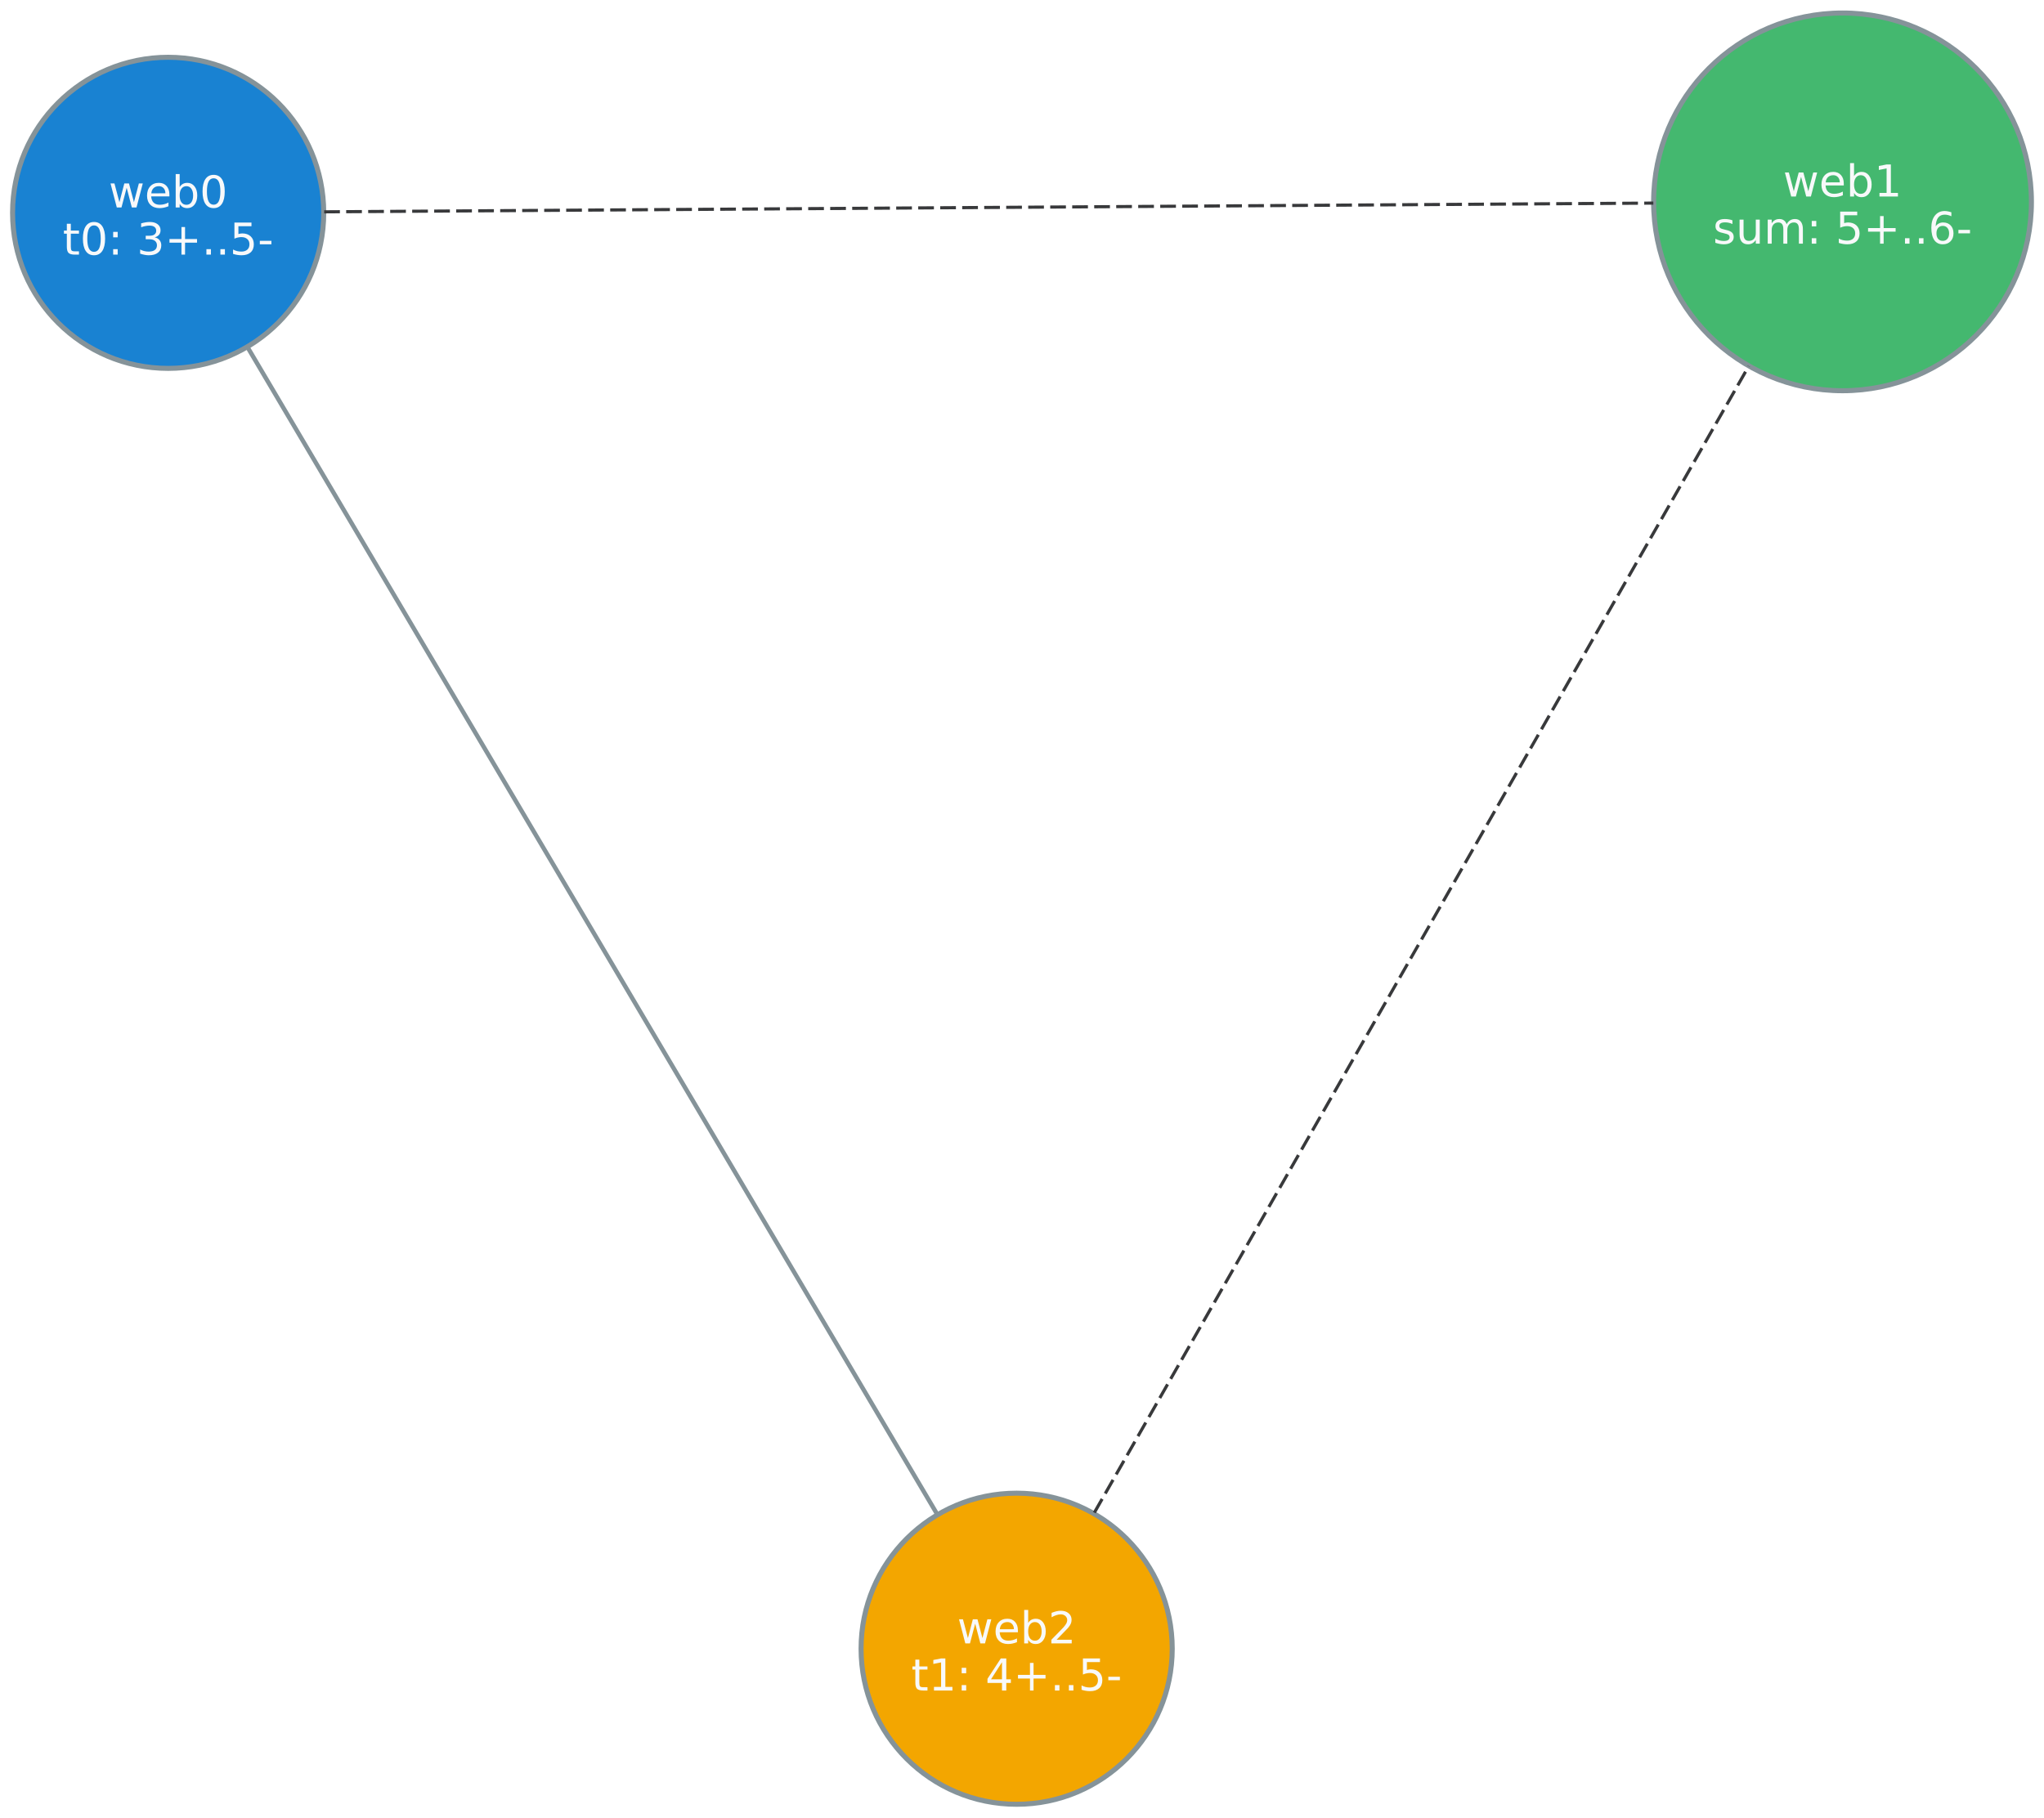
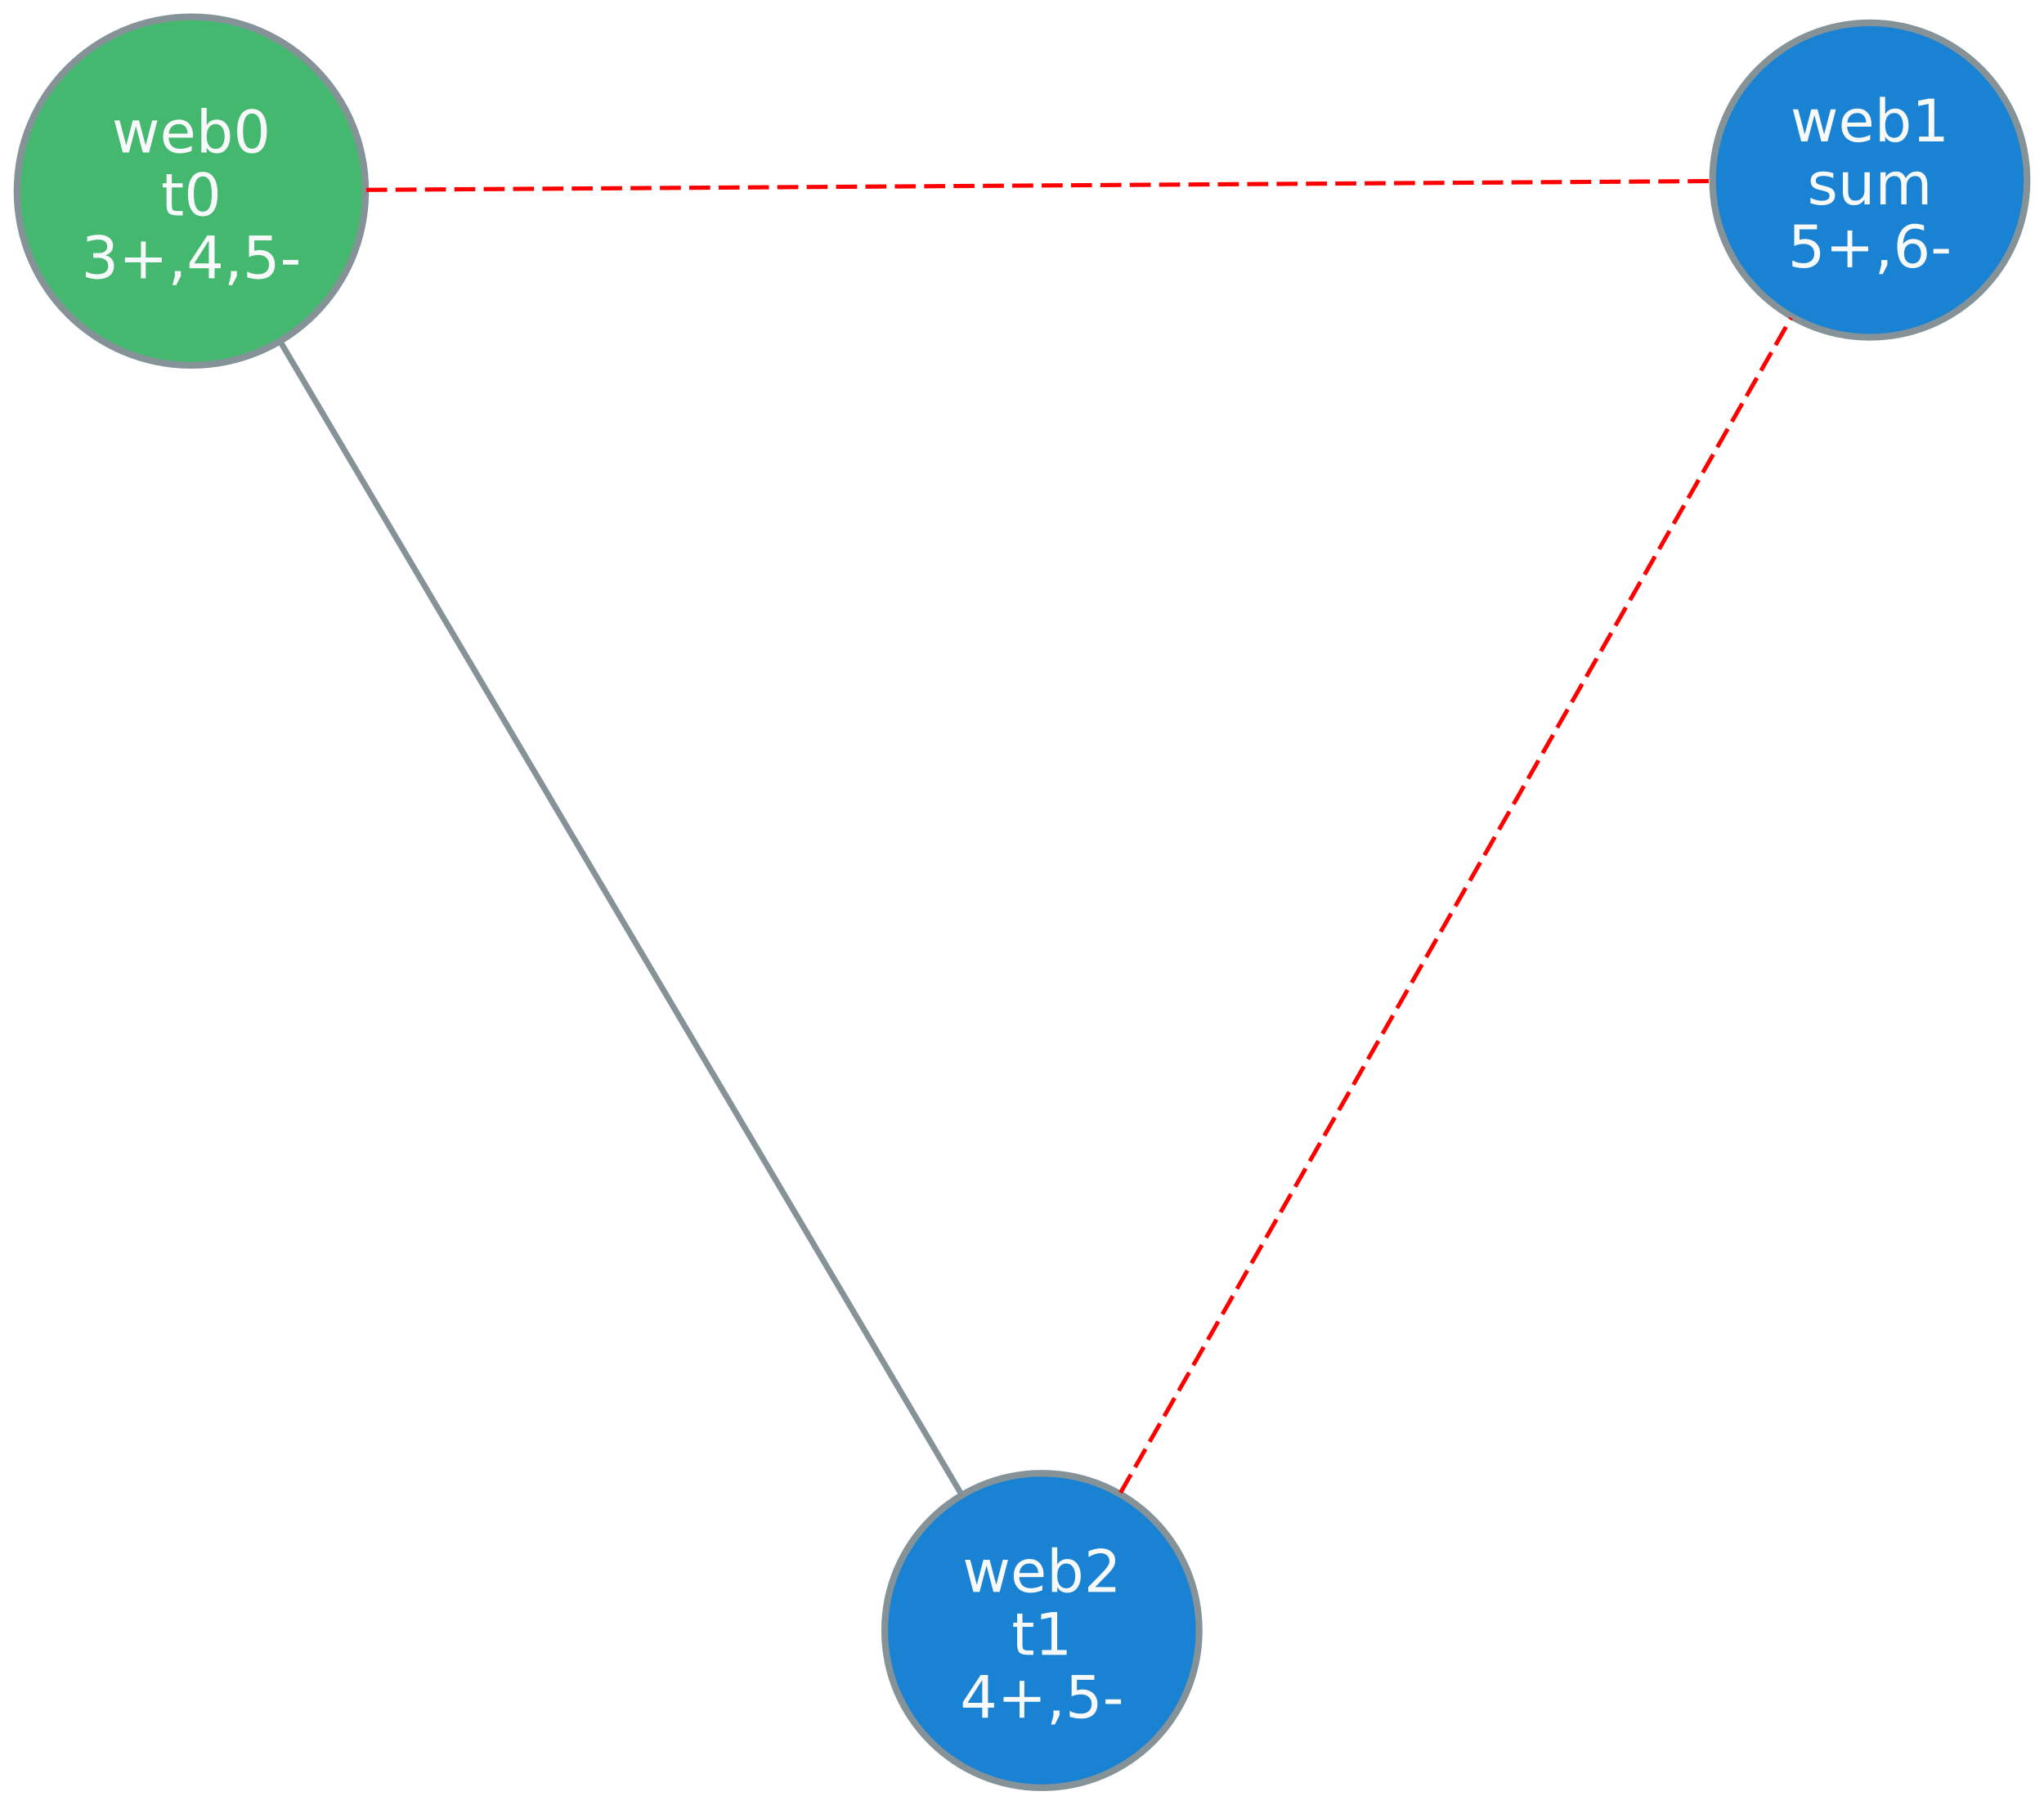
- <svg xmlns="http://www.w3.org/2000/svg" width="650pt" height="578pt" viewBox="0.00 0.00 650.32 578.03">
-   <g id="graph0" class="graph" transform="scale(1 1) rotate(0) translate(4 574.03)">
+ <svg xmlns="http://www.w3.org/2000/svg" width="487pt" height="430pt" viewBox="0.00 0.00 487.09 430.18">
+   <g id="graph0" class="graph" transform="scale(1 1) rotate(0) translate(4 426.18)">
    <g id="node1" class="node">
-       <ellipse fill="#1982d2" stroke="#859399" stroke-width="1.6" cx="49.5" cy="-506.43" rx="49.5" ry="49.5" />
-       <text text-anchor="middle" x="49.5" y="-508.13" font-family="DejaVu Sans" font-size="14.00" fill="#f8f9fa">web0</text>
-       <text text-anchor="middle" x="49.5" y="-493.13" font-family="DejaVu Sans" font-size="14.00" fill="#f8f9fa">t0: 3+..5-</text>
+       <ellipse fill="#44b86f" stroke="#859399" stroke-width="1.6" cx="41.54" cy="-380.63" rx="41.54" ry="41.54" />
+       <text text-anchor="middle" x="41.54" y="-389.83" font-family="DejaVu Sans" font-size="14.00" fill="#f8f9fa">web0</text>
+       <text text-anchor="middle" x="41.54" y="-374.83" font-family="DejaVu Sans" font-size="14.00" fill="#f8f9fa">t0</text>
+       <text text-anchor="middle" x="41.54" y="-359.83" font-family="DejaVu Sans" font-size="14.00" fill="#f8f9fa">3+,4,5-</text>
    </g>
    <g id="node2" class="node">
-       <ellipse fill="#44b86f" stroke="#859399" stroke-width="1.6" cx="582.22" cy="-509.92" rx="60.1" ry="60.1" />
-       <text text-anchor="middle" x="582.22" y="-511.62" font-family="DejaVu Sans" font-size="14.00" fill="#f8f9fa">web1</text>
-       <text text-anchor="middle" x="582.22" y="-496.62" font-family="DejaVu Sans" font-size="14.00" fill="#f8f9fa">sum: 5+..6-</text>
+       <ellipse fill="#1982d2" stroke="#859399" stroke-width="1.6" cx="441.62" cy="-383.26" rx="37.48" ry="37.48" />
+       <text text-anchor="middle" x="441.62" y="-392.46" font-family="DejaVu Sans" font-size="14.00" fill="#f8f9fa">web1</text>
+       <text text-anchor="middle" x="441.62" y="-377.46" font-family="DejaVu Sans" font-size="14.00" fill="#f8f9fa">sum</text>
+       <text text-anchor="middle" x="441.62" y="-362.46" font-family="DejaVu Sans" font-size="14.00" fill="#f8f9fa">5+,6-</text>
    </g>
    <g id="edge2" class="edge">
-       <path fill="none" stroke="#38393b" stroke-dasharray="5,2" d="M99.14,-506.75C197.29,-507.4 415.85,-508.83 522.02,-509.53" />
+       <path fill="none" stroke="#ff0000" stroke-dasharray="5,2" d="M83.23,-380.91C161.38,-381.42 328.79,-382.52 403.85,-383.01" />
    </g>
    <g id="node3" class="node">
-       <ellipse fill="#f3a600" stroke="#859399" stroke-width="1.6" cx="319.46" cy="-49.5" rx="49.5" ry="49.5" />
-       <text text-anchor="middle" x="319.46" y="-51.2" font-family="DejaVu Sans" font-size="14.00" fill="#f8f9fa">web2</text>
-       <text text-anchor="middle" x="319.46" y="-36.2" font-family="DejaVu Sans" font-size="14.00" fill="#f8f9fa">t1: 4+..5-</text>
+       <ellipse fill="#1982d2" stroke="#859399" stroke-width="1.6" cx="244.29" cy="-37.48" rx="37.48" ry="37.48" />
+       <text text-anchor="middle" x="244.29" y="-46.68" font-family="DejaVu Sans" font-size="14.00" fill="#f8f9fa">web2</text>
+       <text text-anchor="middle" x="244.29" y="-31.68" font-family="DejaVu Sans" font-size="14.00" fill="#f8f9fa">t1</text>
+       <text text-anchor="middle" x="244.29" y="-16.68" font-family="DejaVu Sans" font-size="14.00" fill="#f8f9fa">4+,5-</text>
    </g>
    <g id="edge1" class="edge">
-       <path fill="none" stroke="#859399" stroke-width="1.4" d="M74.9,-463.44C126.41,-376.24 242.67,-179.47 294.13,-92.37" />
+       <path fill="none" stroke="#859399" stroke-width="1.4" d="M62.86,-344.56C102.51,-277.45 187.02,-134.4 225.05,-70.04" />
    </g>
    <g id="edge3" class="edge">
-       <path fill="none" stroke="#38393b" stroke-dasharray="5,2" d="M344.18,-92.81C392.67,-177.77 500.05,-365.94 552.38,-457.65" />
+       <path fill="none" stroke="#ff0000" stroke-dasharray="5,2" d="M263.03,-70.32C300.69,-136.32 385.18,-284.36 422.86,-350.38" />
    </g>
  </g>
</svg>
